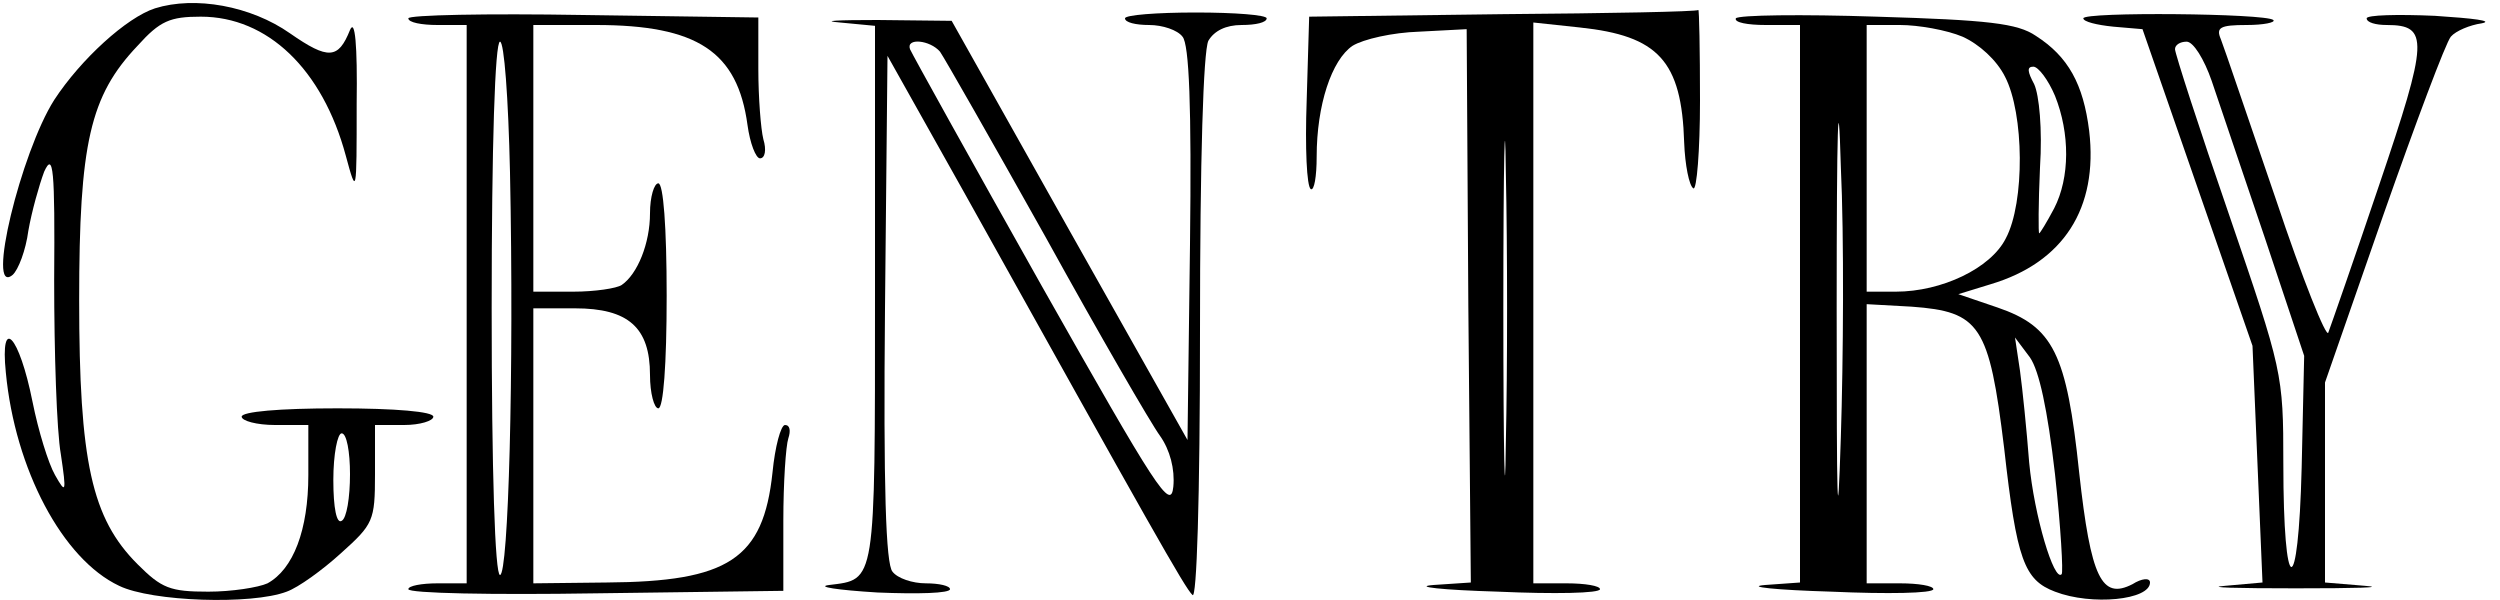
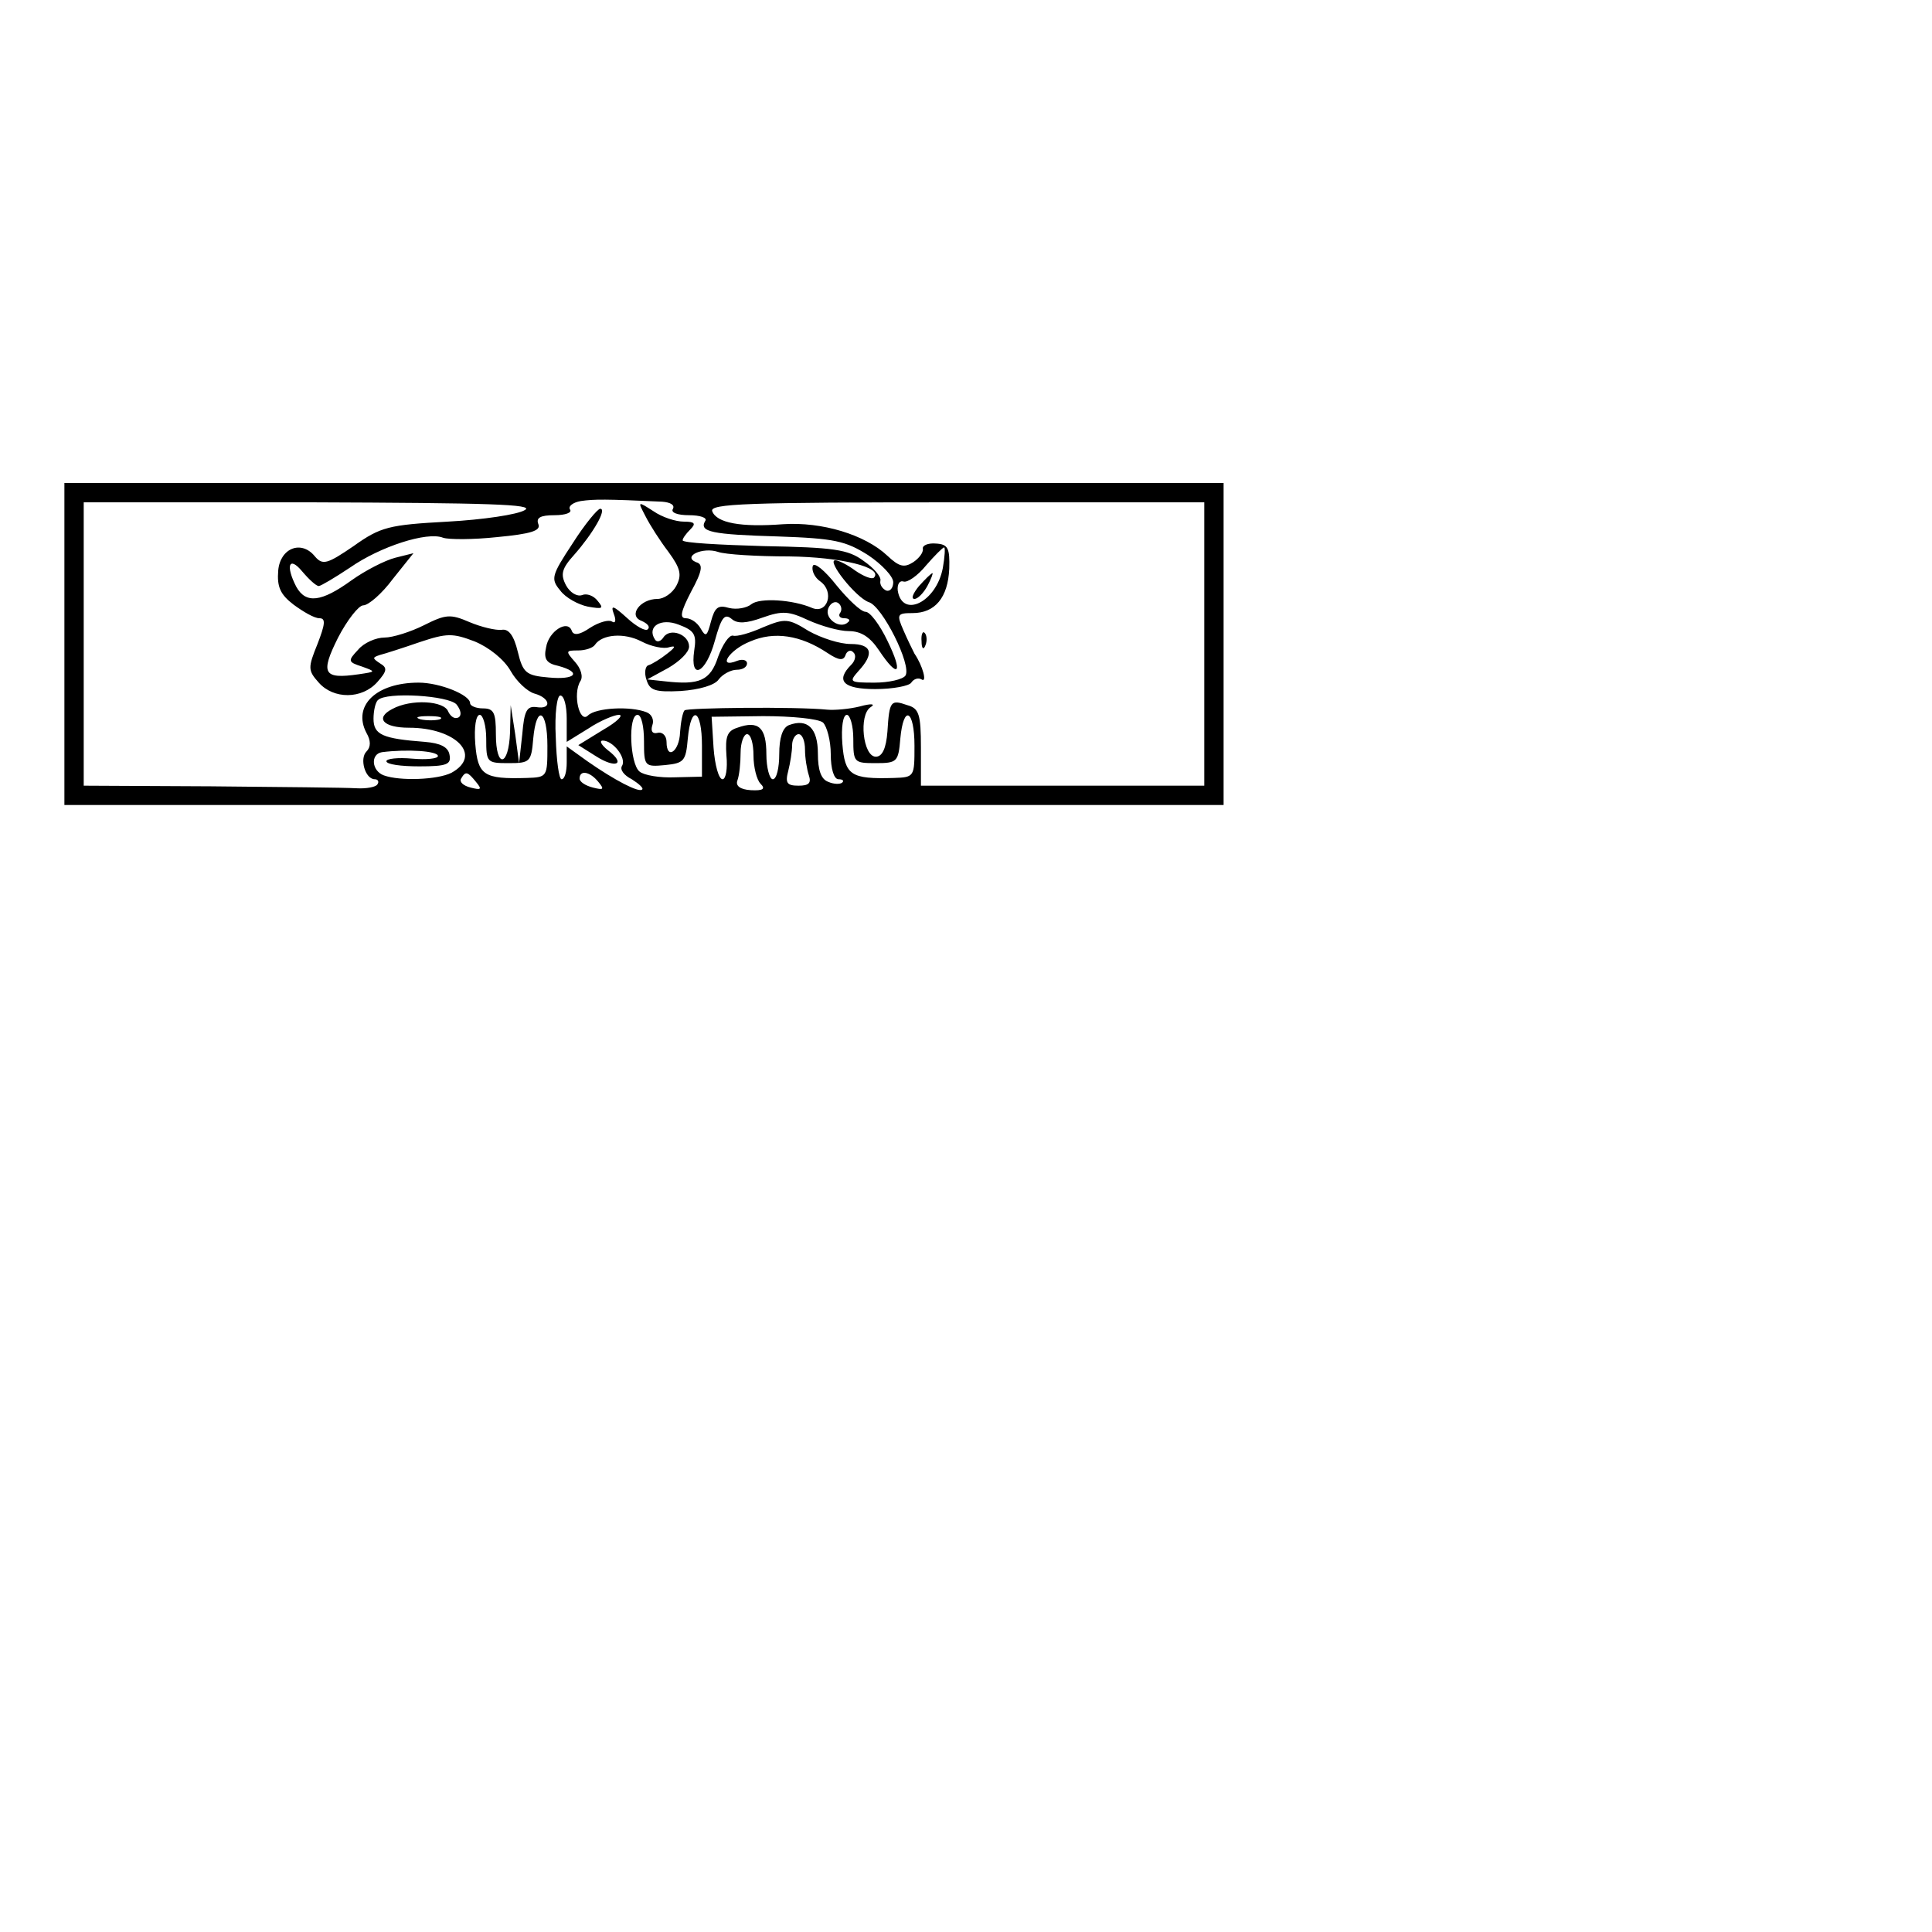
- <svg xmlns="http://www.w3.org/2000/svg" version="1.0" width="300pt" height="72pt" viewBox="0 0 300 72" preserveAspectRatio="xMidYMid meet">
-   <g transform="translate(0,72) scale(0.1,-0.1)" fill="#000000" stroke="none">
-     <path d="M186 710 c-34 -11 -89 -61 -121 -110 -40 -63 -82 -236 -50 -210 7 6 16 30 19 53 4 23 13 55 19 71 11 24 13 4 12 -130 0 -87 3 -181 8 -209 7 -47 6 -48 -7 -25 -8 14 -20 53 -27 88 -16 80 -39 104 -32 35 11 -116 68 -224 136 -256 39 -19 159 -23 201 -7 14 5 43 26 65 46 39 35 41 39 41 95 l0 59 35 0 c19 0 35 5 35 10 0 6 -45 10 -115 10 -70 0 -115 -4 -115 -10 0 -5 18 -10 40 -10 l40 0 0 -60 c0 -66 -18 -113 -49 -130 -11 -5 -43 -10 -71 -10 -46 0 -56 4 -85 33 -55 55 -70 123 -70 317 0 188 13 245 70 305 27 30 39 35 76 35 80 0 146 -63 174 -167 13 -48 13 -47 13 62 1 72 -2 103 -8 89 -14 -35 -26 -36 -72 -4 -47 33 -114 45 -162 30z m234 -559 c0 -28 -4 -53 -10 -56 -6 -4 -10 15 -10 49 0 31 5 56 10 56 6 0 10 -22 10 -49z" />
-     <path d="M490 698 c0 -5 16 -8 35 -8 l35 0 0 -335 0 -335 -35 0 c-19 0 -35 -3 -35 -7 0 -5 101 -7 225 -5 l225 3 0 84 c0 46 3 90 6 99 3 9 2 16 -4 16 -5 0 -12 -26 -15 -57 -11 -104 -53 -131 -199 -132 l-88 -1 0 165 0 165 50 0 c64 0 90 -23 90 -80 0 -22 5 -40 10 -40 6 0 10 52 10 135 0 83 -4 135 -10 135 -5 0 -10 -16 -10 -36 0 -36 -15 -73 -34 -86 -6 -4 -32 -8 -58 -8 l-48 0 0 160 0 160 75 0 c122 0 170 -32 182 -120 3 -22 10 -40 15 -40 6 0 8 10 4 23 -3 12 -6 50 -6 84 l0 62 -210 3 c-116 2 -210 0 -210 -4z m122 -185 c5 -241 -2 -483 -12 -483 -6 0 -10 124 -10 320 0 196 4 320 10 320 5 0 10 -67 12 -157z" />
-     <path d="M1350 698 c0 -5 13 -8 29 -8 16 0 34 -6 40 -14 8 -9 11 -84 9 -249 l-3 -235 -142 252 -141 251 -89 1 c-48 0 -69 -1 -45 -3 l42 -4 0 -323 c0 -349 1 -341 -55 -348 -16 -2 9 -6 58 -9 48 -2 87 -1 87 4 0 4 -13 7 -29 7 -16 0 -34 6 -40 14 -8 9 -11 101 -9 316 l3 303 92 -164 c223 -400 265 -475 274 -483 5 -6 9 113 9 318 0 206 4 334 10 347 7 12 21 19 40 19 17 0 30 3 30 8 0 4 -38 7 -85 7 -47 0 -85 -3 -85 -7z m-222 -40 c5 -7 62 -107 127 -223 64 -116 126 -223 137 -238 12 -17 18 -40 16 -61 -3 -30 -20 -3 -158 241 -85 151 -156 279 -158 284 -5 14 24 11 36 -3z" />
-     <path d="M1803 703 l-232 -3 -3 -101 c-2 -56 0 -103 5 -106 4 -2 7 15 7 39 0 62 18 116 43 133 13 8 48 16 80 17 l57 3 2 -332 3 -332 -45 -3 c-25 -2 10 -6 78 -8 67 -3 122 -2 122 3 0 4 -18 7 -40 7 l-40 0 0 336 0 337 56 -6 c94 -10 122 -40 125 -138 1 -27 6 -52 11 -55 4 -3 8 45 8 105 0 61 -1 110 -2 109 -2 -2 -107 -4 -235 -5z m4 -515 c-1 -90 -3 -17 -3 162 0 179 2 252 3 163 2 -90 2 -236 0 -325z" />
-     <path d="M2083 698 c-2 -5 14 -8 36 -8 l41 0 0 -334 0 -335 -42 -3 c-24 -2 12 -6 80 -8 67 -3 122 -2 122 3 0 4 -18 7 -40 7 l-40 0 0 168 0 167 54 -3 c82 -6 93 -22 111 -170 15 -134 24 -158 61 -172 44 -17 114 -10 114 11 0 6 -10 5 -21 -2 -37 -19 -50 7 -64 134 -15 143 -31 175 -98 198 l-47 16 39 12 c87 26 129 91 118 184 -7 56 -25 89 -64 114 -22 15 -57 19 -191 23 -90 3 -166 2 -169 -2z m272 -22 c20 -9 41 -28 51 -48 23 -44 24 -151 1 -194 -18 -36 -77 -64 -132 -64 l-35 0 0 160 0 160 40 0 c22 0 56 -6 75 -14z m-146 -481 c-4 -126 -5 -85 -5 155 0 222 2 276 5 170 4 -85 3 -231 0 -325z m257 410 c18 -45 18 -98 -1 -135 -9 -17 -17 -30 -18 -30 -1 0 -1 35 1 79 3 46 -1 87 -7 100 -8 15 -9 21 -1 21 6 0 18 -16 26 -35z m0 -454 c7 -64 10 -118 8 -120 -9 -10 -33 70 -39 134 -3 39 -8 88 -11 110 l-6 40 18 -24 c11 -16 21 -62 30 -140z" />
-     <path d="M2500 698 c0 -4 16 -8 36 -10 l35 -3 66 -190 66 -190 6 -142 6 -142 -45 -4 c-25 -2 14 -3 85 -3 72 0 109 1 83 3 l-48 4 0 120 0 120 70 201 c39 111 75 207 81 214 6 7 23 14 37 16 15 3 -10 6 -56 9 -45 2 -82 1 -82 -3 0 -5 11 -8 24 -8 51 0 50 -18 -9 -192 -30 -89 -58 -169 -61 -177 -2 -8 -31 64 -63 160 -33 96 -62 182 -66 192 -6 14 -1 17 31 17 20 0 35 3 32 6 -9 8 -228 10 -228 2z m154 -75 c9 -27 38 -112 64 -189 l47 -141 -3 -134 c-4 -162 -22 -158 -22 5 0 108 -1 111 -65 298 -36 104 -65 194 -65 199 0 5 6 9 14 9 8 0 21 -21 30 -47z" />
+ <svg xmlns="http://www.w3.org/2000/svg" version="1.0" width="200pt" height="200pt" viewBox="0 0 300 300" preserveAspectRatio="xMidYMid meet">
+   <g transform="translate(0,200) scale(0.1,-0.1)" fill="#000000" stroke="none">
+     <path d="M100 1000 l0 -250 900 0 900 0 0 250 0 250 -900 0 -900 0 0 -250z m928 221 c13 -1 20 -5 17 -11 -4 -6 7 -10 25 -10 17 0 29 -4 25 -9 -10 -17 11 -21 113 -24 88 -3 105 -7 140 -29 21 -14 39 -33 39 -42 0 -9 -5 -15 -11 -13 -6 3 -10 9 -9 15 2 6 -10 20 -26 31 -24 18 -47 21 -155 23 -69 2 -126 5 -126 9 0 3 5 10 12 17 9 9 7 12 -10 12 -13 0 -34 7 -47 16 -25 16 -25 16 -13 -7 7 -14 23 -39 36 -56 19 -26 21 -36 12 -53 -6 -11 -19 -20 -29 -20 -27 0 -46 -26 -25 -34 9 -4 14 -9 10 -13 -3 -4 -18 4 -33 18 -21 19 -25 20 -20 6 4 -10 3 -16 -3 -12 -5 3 -20 -1 -34 -10 -16 -11 -25 -12 -28 -5 -6 19 -36 0 -40 -25 -4 -18 0 -25 19 -29 37 -10 27 -22 -15 -18 -35 3 -40 7 -48 40 -6 25 -14 36 -25 34 -9 -1 -31 4 -50 12 -30 13 -37 12 -71 -5 -20 -10 -48 -19 -61 -19 -13 0 -32 -8 -41 -19 -16 -17 -16 -19 6 -26 22 -8 22 -8 -5 -12 -55 -8 -60 1 -32 57 14 27 32 50 39 50 8 0 29 18 46 41 l32 40 -28 -7 c-16 -4 -47 -20 -68 -35 -47 -34 -71 -37 -86 -10 -17 33 -11 48 9 24 11 -13 22 -23 26 -23 3 0 25 13 49 29 46 32 119 56 144 46 9 -3 47 -3 84 1 53 5 68 10 64 20 -4 10 3 14 25 14 17 0 28 4 24 9 -3 5 5 11 17 13 21 3 38 3 126 -1z m-213 -13 c-11 -7 -65 -15 -120 -18 -91 -5 -104 -8 -146 -38 -41 -28 -48 -30 -60 -16 -21 26 -54 13 -57 -22 -2 -25 3 -37 24 -53 15 -11 32 -21 40 -21 10 0 9 -9 -3 -40 -15 -37 -15 -41 2 -60 23 -26 67 -26 91 1 15 17 16 22 4 29 -12 8 -12 9 0 13 8 2 36 11 62 20 42 14 51 14 85 1 22 -9 46 -28 56 -46 9 -16 26 -32 37 -35 25 -7 27 -25 3 -21 -15 2 -19 -6 -22 -42 l-5 -45 -6 45 -7 45 -1 -42 c-2 -54 -22 -57 -22 -3 0 33 -3 40 -20 40 -11 0 -20 4 -20 8 0 13 -47 32 -80 32 -66 0 -103 -36 -81 -78 7 -12 7 -22 0 -29 -11 -11 -2 -43 13 -43 5 0 7 -4 4 -8 -2 -4 -17 -7 -33 -6 -15 1 -117 2 -225 3 l-198 1 0 220 0 220 353 0 c275 -1 348 -3 332 -12z m1055 -208 l0 -220 -220 0 -220 0 0 59 c0 52 -3 61 -21 66 -26 9 -28 7 -31 -41 -2 -26 -8 -39 -18 -39 -20 0 -27 65 -8 77 8 5 1 6 -17 1 -16 -4 -39 -6 -50 -5 -50 5 -217 3 -222 -1 -3 -3 -6 -19 -7 -34 -1 -30 -21 -44 -21 -15 0 9 -6 16 -14 14 -8 -2 -11 3 -8 12 3 8 -1 17 -9 20 -25 10 -79 7 -91 -5 -13 -13 -24 33 -12 53 5 7 1 20 -8 30 -15 17 -15 18 5 18 11 0 23 4 26 9 11 16 45 19 72 5 15 -8 35 -12 43 -9 11 3 10 0 -3 -10 -10 -8 -23 -16 -29 -18 -5 -1 -7 -12 -3 -23 5 -16 13 -19 53 -17 29 2 53 9 59 18 6 8 19 15 28 15 9 0 16 4 16 10 0 5 -7 7 -15 4 -32 -13 -13 17 20 30 37 16 78 10 120 -18 18 -12 25 -12 28 -3 2 6 8 9 12 4 5 -4 3 -13 -3 -19 -25 -25 -13 -38 37 -38 28 0 53 5 56 10 4 6 11 8 16 5 9 -6 2 21 -11 40 -3 6 -11 22 -17 36 -11 25 -10 27 14 27 35 0 55 24 57 69 1 32 -2 38 -21 39 -12 1 -21 -3 -20 -8 1 -6 -6 -15 -15 -21 -14 -9 -22 -7 -40 10 -35 33 -102 53 -162 49 -66 -5 -103 2 -110 20 -5 12 54 14 379 14 l385 0 0 -220z m-645 136 c81 -1 147 -17 132 -33 -3 -3 -16 2 -29 11 -12 9 -26 16 -31 16 -14 0 32 -58 52 -65 21 -6 67 -98 57 -114 -4 -6 -26 -11 -48 -11 -39 0 -40 1 -25 18 25 27 21 42 -12 42 -17 0 -45 9 -65 20 -32 20 -37 20 -71 6 -20 -9 -41 -15 -47 -13 -6 1 -16 -14 -23 -33 -12 -37 -29 -44 -82 -38 l-28 3 33 18 c17 10 32 24 32 33 0 19 -30 30 -40 14 -4 -6 -10 -8 -13 -3 -13 20 9 34 37 23 24 -9 28 -15 24 -40 -7 -48 18 -36 32 15 10 36 15 43 26 34 9 -8 23 -7 48 2 31 11 41 10 71 -4 20 -9 48 -17 63 -17 19 0 33 -9 47 -30 30 -45 38 -36 13 15 -12 25 -27 45 -34 45 -7 0 -27 19 -45 41 -18 23 -35 37 -37 30 -2 -7 3 -18 12 -24 22 -16 11 -51 -13 -41 -30 13 -81 16 -94 6 -7 -6 -23 -9 -35 -6 -17 5 -22 1 -28 -21 -6 -23 -8 -25 -16 -11 -5 9 -15 16 -23 16 -10 0 -8 10 8 41 18 33 19 43 8 46 -22 9 10 24 34 16 11 -4 61 -7 110 -7z m239 -18 c-10 -53 -63 -79 -70 -35 -1 10 3 16 9 14 6 -2 22 9 35 25 13 15 26 28 28 28 2 0 1 -15 -2 -32z m-159 -69 c-4 -5 -1 -9 6 -9 7 0 10 -3 6 -6 -12 -12 -37 5 -31 21 3 8 10 12 15 9 5 -3 7 -10 4 -15z m-596 -143 c7 -9 8 -17 3 -20 -6 -3 -12 1 -16 9 -6 17 -58 20 -87 4 -27 -14 -14 -29 26 -29 73 0 115 -43 66 -70 -22 -11 -80 -13 -105 -4 -19 7 -21 33 -3 36 39 5 87 2 87 -6 0 -4 -18 -6 -40 -4 -22 2 -40 0 -40 -4 0 -5 23 -8 51 -8 43 0 50 3 47 18 -2 12 -14 18 -38 20 -66 5 -80 11 -80 36 0 12 3 26 7 29 13 13 110 7 122 -7z m171 -22 l0 -36 34 21 c18 12 40 21 47 21 8 0 -3 -11 -24 -23 l-39 -24 27 -17 c31 -20 48 -13 19 9 -10 8 -14 15 -8 15 16 0 37 -27 30 -39 -4 -6 3 -15 15 -21 11 -7 19 -14 16 -16 -5 -5 -42 14 -85 44 l-32 23 0 -25 c0 -14 -3 -26 -8 -26 -4 0 -8 29 -9 65 -2 37 2 65 7 65 6 0 10 -16 10 -36z m-197 -1 c-7 -2 -21 -2 -30 0 -10 3 -4 5 12 5 17 0 24 -2 18 -5z m72 -30 c0 -37 1 -38 35 -38 33 0 35 2 38 38 5 54 22 45 22 -11 0 -48 0 -49 -32 -50 -67 -2 -76 4 -80 53 -2 26 1 45 7 45 5 0 10 -17 10 -37z m245 -4 c0 -39 1 -40 33 -37 29 3 32 6 35 41 5 54 22 46 22 -11 l0 -48 -42 -1 c-23 -1 -48 3 -55 9 -15 12 -18 88 -3 88 6 0 10 -18 10 -41z m278 29 c6 -6 12 -28 12 -49 0 -23 5 -39 12 -39 6 0 9 -2 6 -5 -3 -3 -13 -3 -22 1 -11 4 -16 18 -16 44 0 39 -16 55 -45 44 -10 -4 -15 -20 -15 -45 0 -21 -4 -39 -10 -39 -5 0 -10 18 -10 39 0 41 -12 53 -45 41 -16 -5 -19 -14 -17 -43 2 -21 -1 -37 -6 -37 -6 0 -12 22 -14 49 l-3 48 80 1 c44 0 86 -4 93 -10z m47 -25 c0 -37 1 -38 35 -38 33 0 35 2 38 38 5 54 22 45 22 -11 0 -48 0 -49 -32 -50 -67 -2 -76 4 -80 53 -2 26 1 45 7 45 5 0 10 -17 10 -37z m-155 -26 c0 -18 5 -38 11 -44 8 -8 4 -11 -15 -10 -17 1 -24 7 -21 15 3 8 5 27 5 43 0 16 5 29 10 29 6 0 10 -15 10 -33z m80 9 c0 -13 3 -31 6 -40 4 -12 0 -16 -16 -16 -18 0 -21 4 -16 23 3 12 6 30 6 40 0 9 5 17 10 17 6 0 10 -11 10 -24z m-511 -50 c10 -12 8 -13 -8 -9 -12 3 -18 9 -15 14 7 12 10 11 23 -5z m190 0 c10 -12 8 -13 -8 -9 -12 3 -21 9 -21 14 0 14 16 11 29 -5z" />
+     <path d="M889 1156 c-33 -50 -34 -55 -19 -73 8 -11 28 -22 43 -25 23 -4 25 -3 15 9 -6 8 -17 12 -24 9 -8 -3 -19 4 -25 15 -9 17 -7 26 13 48 29 33 51 71 40 71 -4 0 -24 -24 -43 -54z" />
+     <path d="M1431 1004 c0 -11 3 -14 6 -6 3 7 2 16 -1 19 -3 4 -6 -2 -5 -13z" />
+     <path d="M1427 1090 c-9 -11 -13 -20 -7 -20 5 0 14 9 20 20 6 11 9 20 8 20 -2 0 -11 -9 -21 -20z" />
  </g>
</svg>
